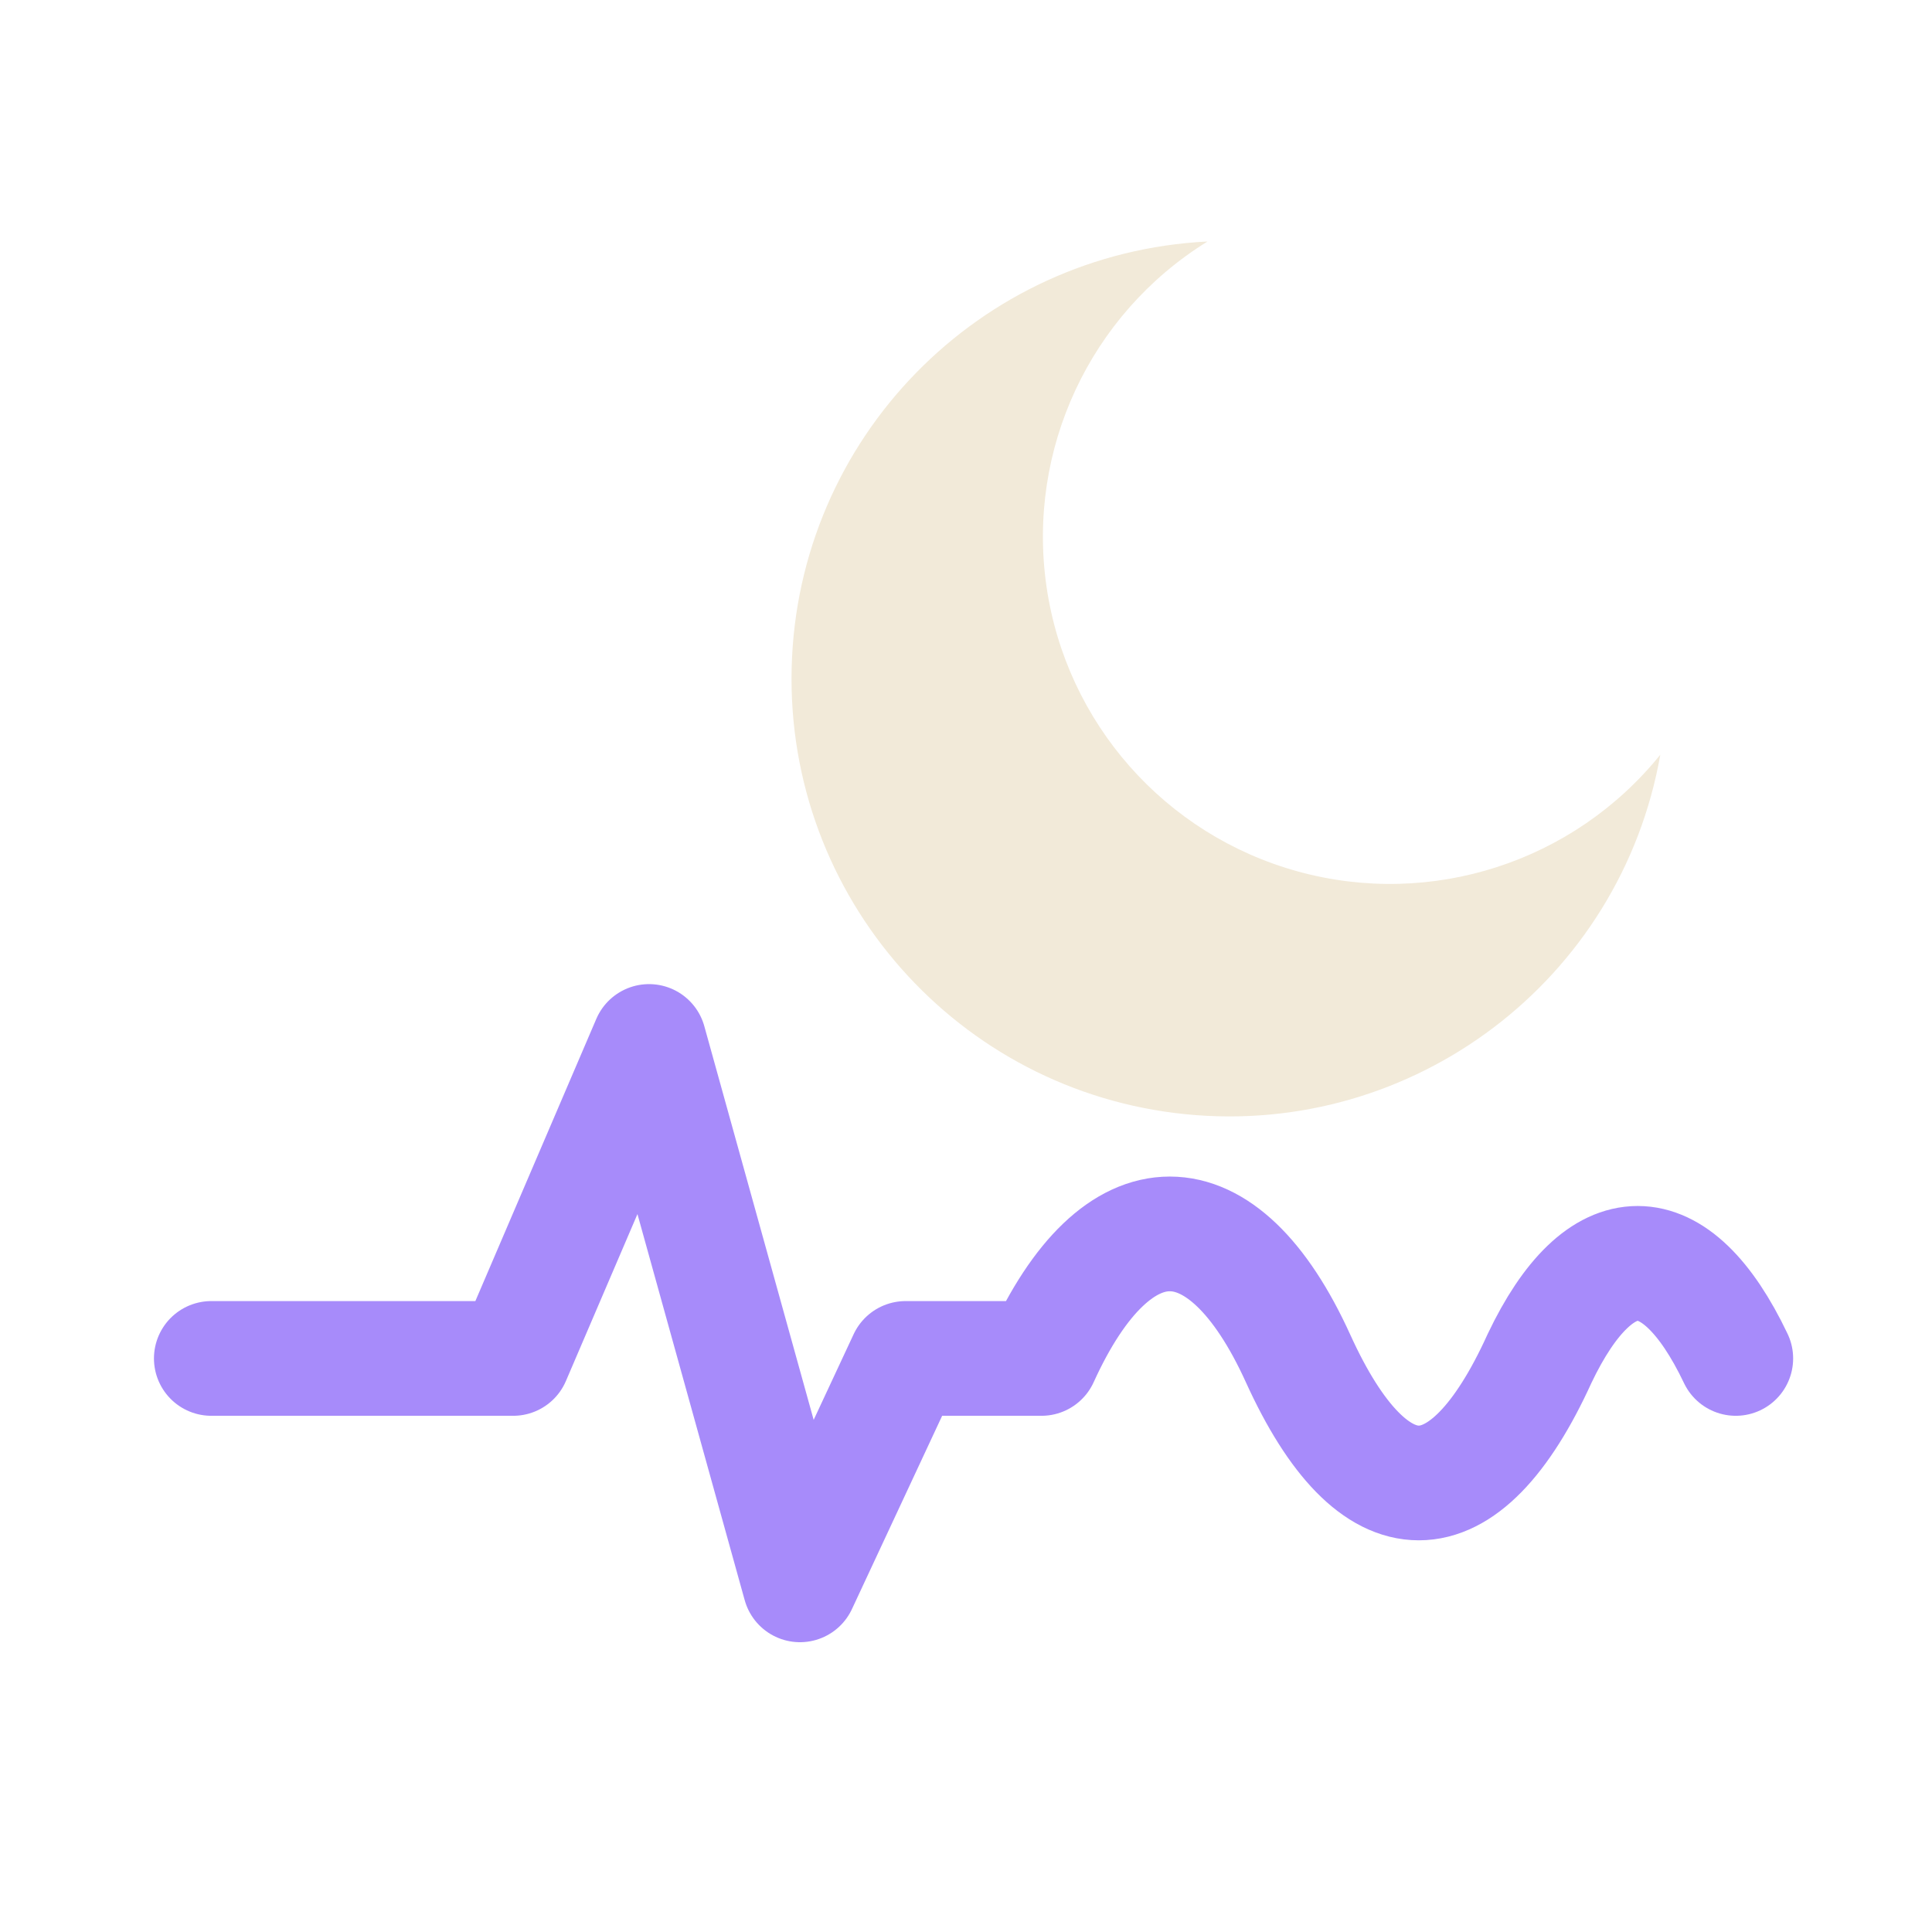
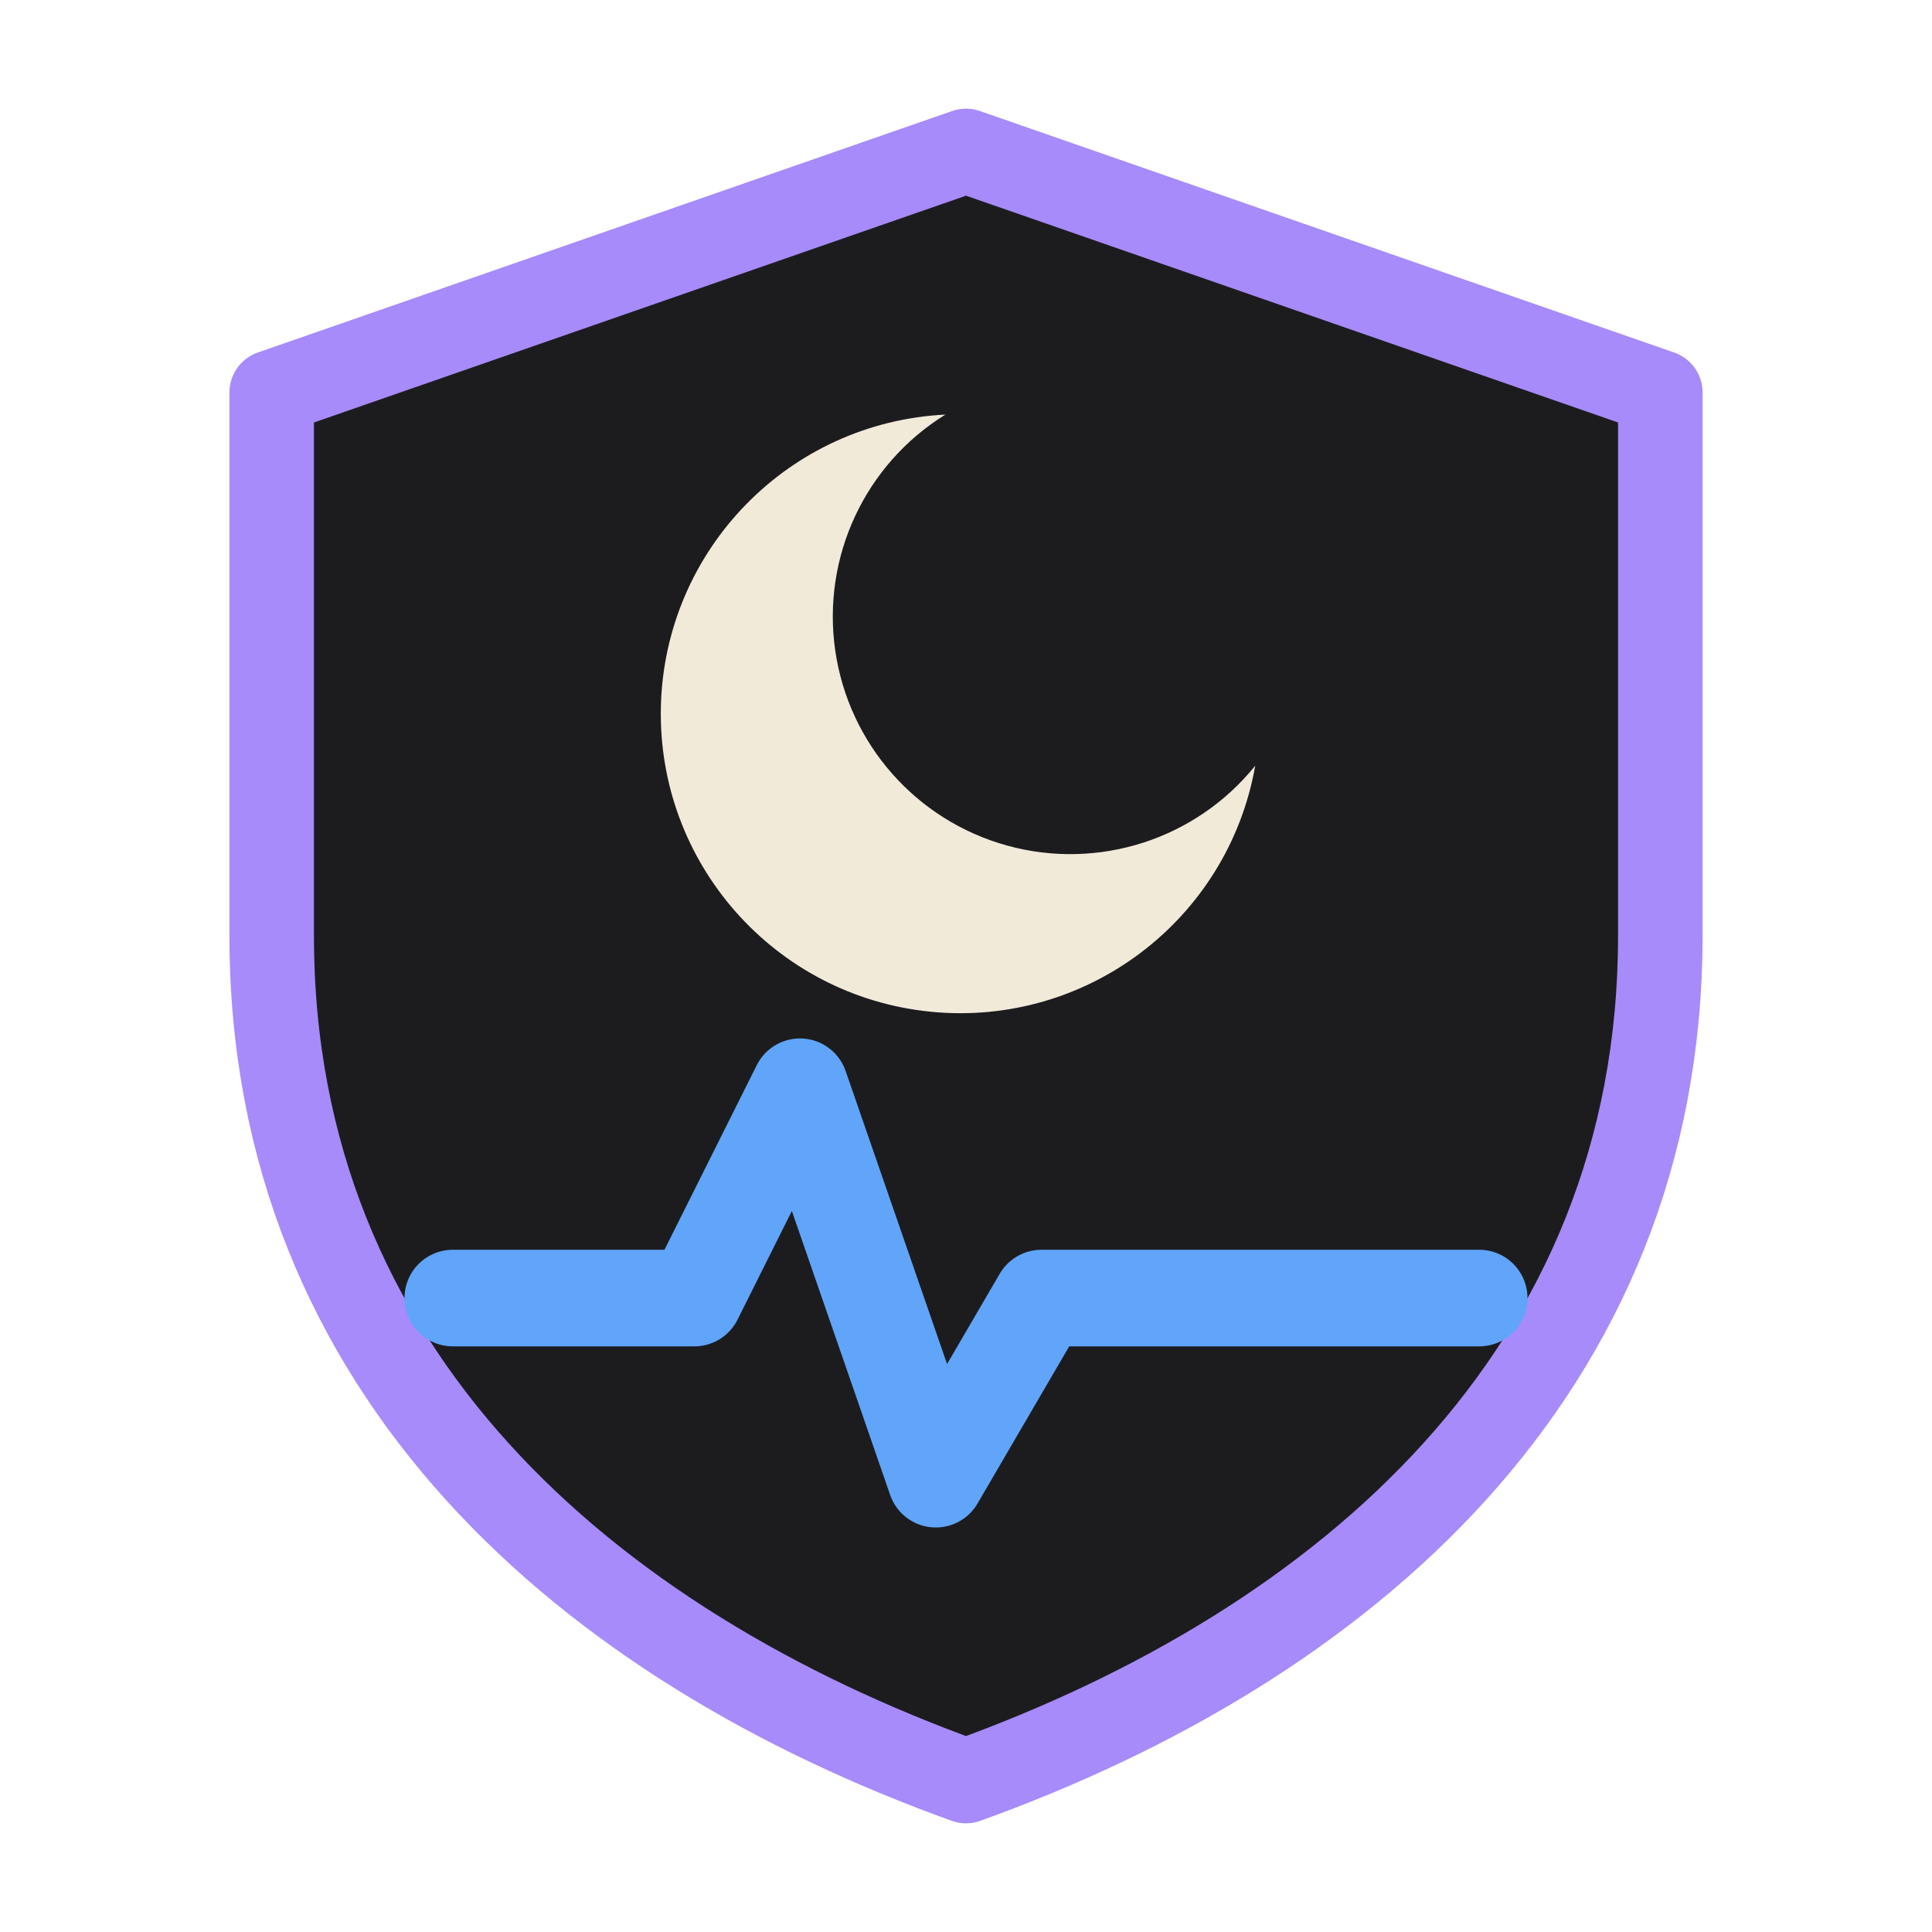
<svg xmlns="http://www.w3.org/2000/svg" viewBox="0 0 64 64">
-   <path d="M 40 8 A 14.5 14.5 0 1 0 55 25 A 11.5 11.5 0 1 1 40 8 Z" fill="#f2ead9" />
-   <path d="M7 45 H17 L21.5 34.5 L26.5 52.5 L30 45 H34.5 C37 39.5 40.5 39.5 43 45 C45.5 50.5 48.5 50.5 51 45 C53 40.8 55.5 40.8 57.5 45" fill="none" stroke="#a78bfa" stroke-width="3.8" stroke-linecap="round" stroke-linejoin="round" />
+   <path d="M32 5 L55 13 V31 C55 45.5 44.5 54.5 32 59 C19.5 54.5 9 45.5 9 31 V13 Z" fill="#1c1c1f" stroke="#a78bfa" stroke-width="2.8" stroke-linejoin="round" />
+   <g transform="translate(3.95,8.26) scale(0.6842)">
+     <path d="M 40 8 A 14.5 14.5 0 1 0 55 25 A 11.5 11.5 0 1 1 40 8 Z" fill="#f2ead9" />
+   </g>
+   <path d="M15 43 H23 L26.5 36 L31 49 L34.5 43 H49" fill="none" stroke="#60a5fa" stroke-width="3.2" stroke-linecap="round" stroke-linejoin="round" />
</svg>
